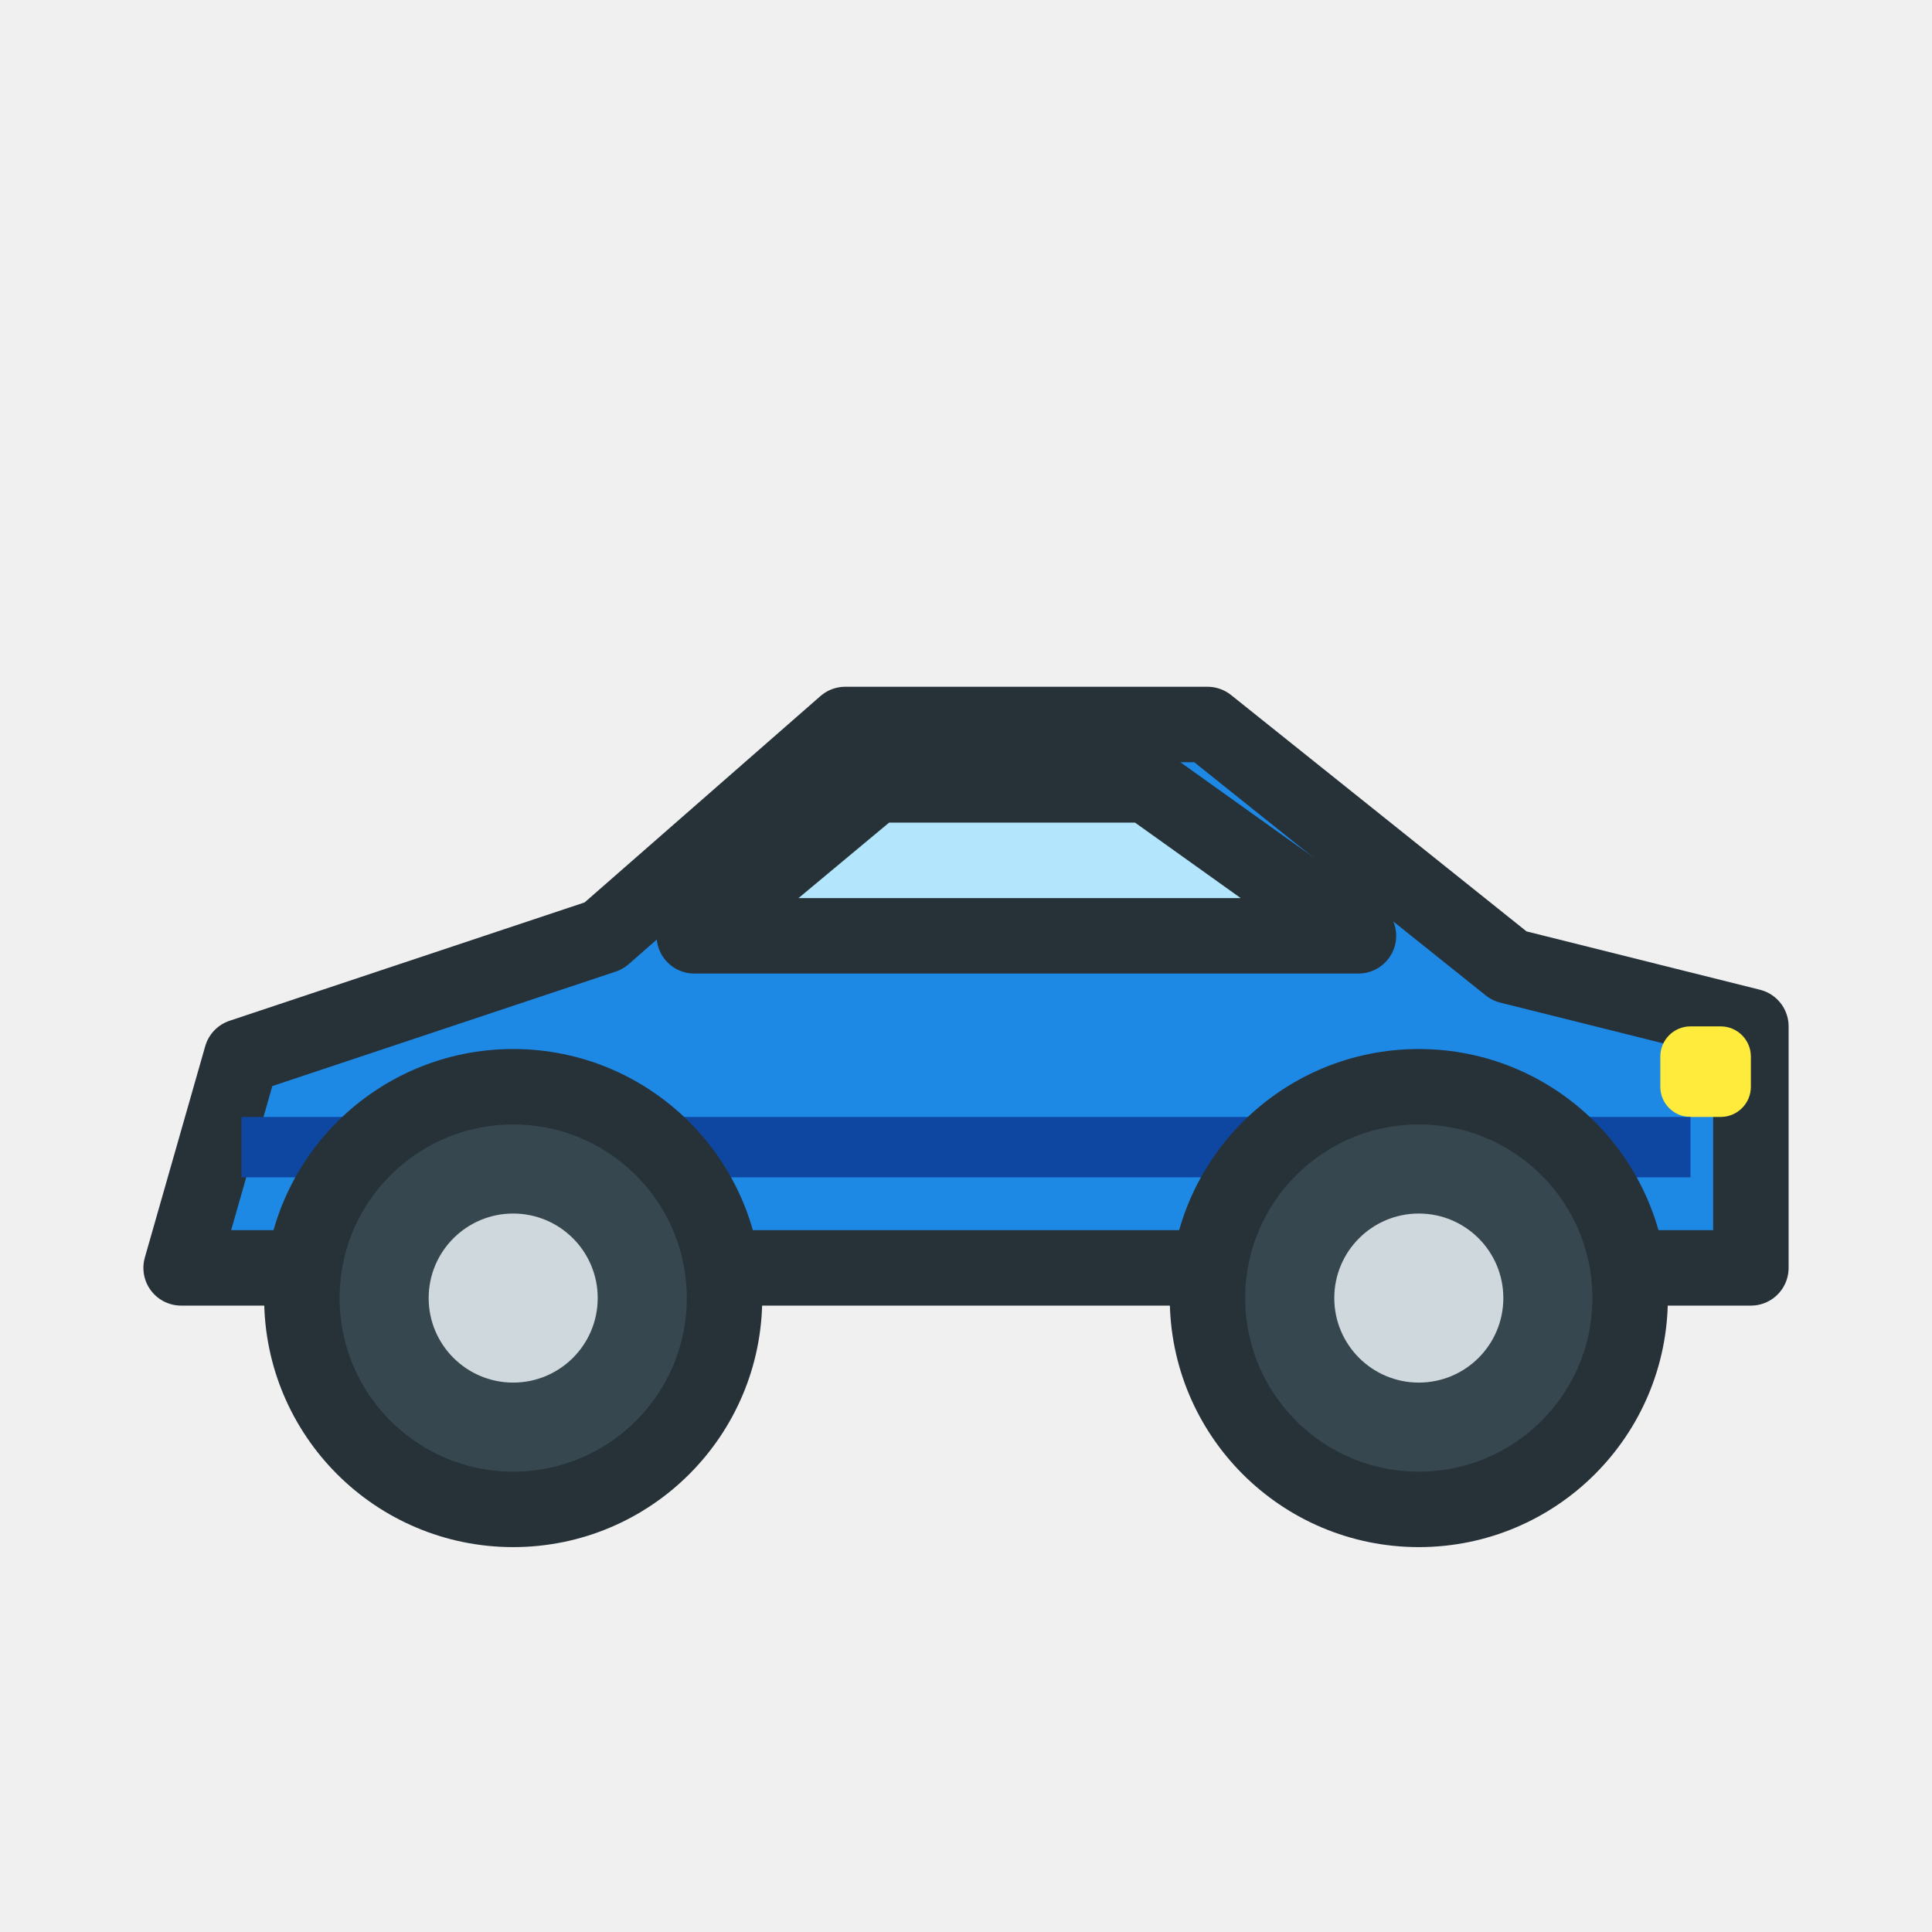
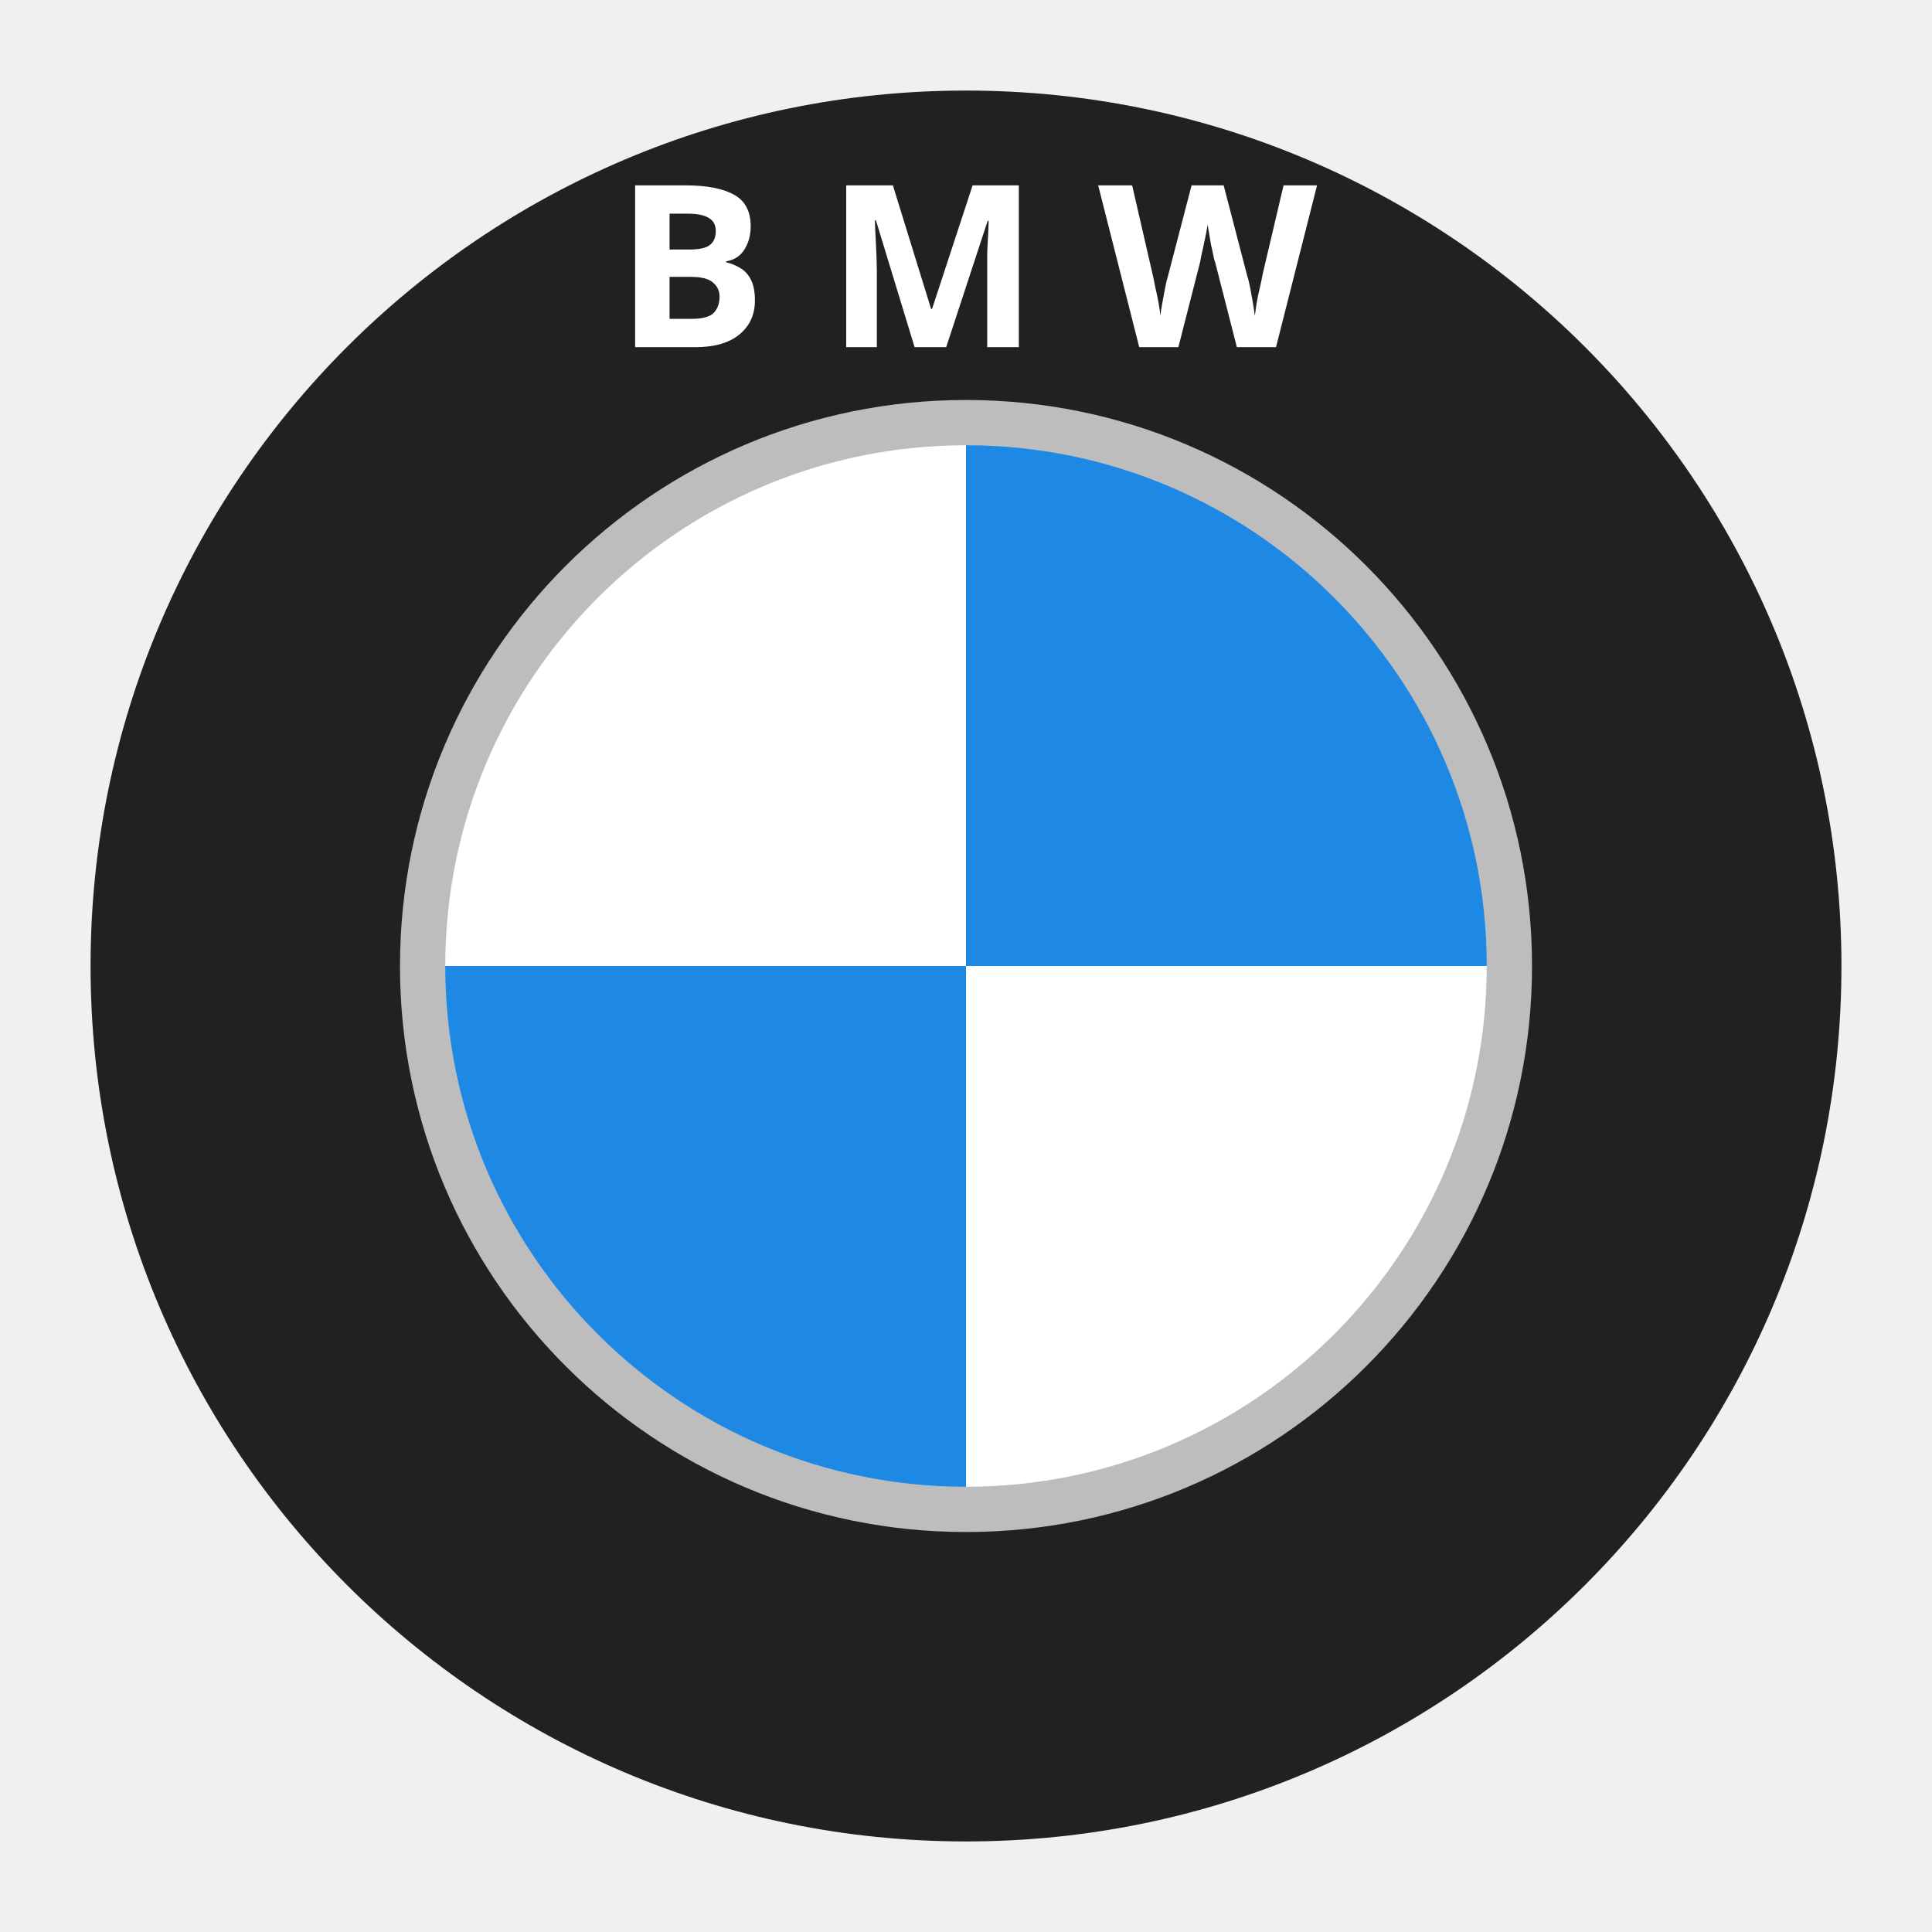
<svg xmlns="http://www.w3.org/2000/svg" viewBox="0 0 64 64">
-   <path d="M6 42 L8 35 L20 31 L28 24 L40 24 L50 32 L58 34 L58 42 Z" fill="#1E88E5" stroke="#263238" stroke-width="2.5" stroke-linejoin="round" stroke-linecap="round" />
-   <path d="M23 31 L29 26 L38 26 L45 31 Z" fill="#B3E5FC" stroke="#263238" stroke-width="2.5" stroke-linejoin="round" stroke-linecap="round" />
-   <rect x="55" y="34" width="3" height="3" rx="1" fill="#FFEB3B" />
-   <path d="M8 38 h48" stroke="#0D47A1" stroke-width="2" />
-   <circle cx="17" cy="43" r="7" fill="#37474F" stroke="#263238" stroke-width="2.5" stroke-linejoin="round" stroke-linecap="round" />
-   <circle cx="17" cy="43" r="2.8" fill="#CFD8DC" />
-   <circle cx="47" cy="43" r="7" fill="#37474F" stroke="#263238" stroke-width="2.5" stroke-linejoin="round" stroke-linecap="round" />
-   <circle cx="47" cy="43" r="2.8" fill="#CFD8DC" />
+   <circle cx="32" cy="32" r="29" fill="#212121" />
+   <circle cx="32" cy="32" r="18" fill="#fff" />
+   <path d="M32 32 L32 14 A18 18 0 0 1 50 32 Z M32 32 L32 50 A18 18 0 0 1 14 32 Z" fill="#1E88E5" />
+   <circle cx="32" cy="32" r="18" fill="none" stroke="#BDBDBD" stroke-width="1.5" />
+   <text x="32" y="11.5" font-family="PTSans" font-weight="bold" font-size="7.5" fill="#fff" text-anchor="middle">B M W</text>
</svg>
